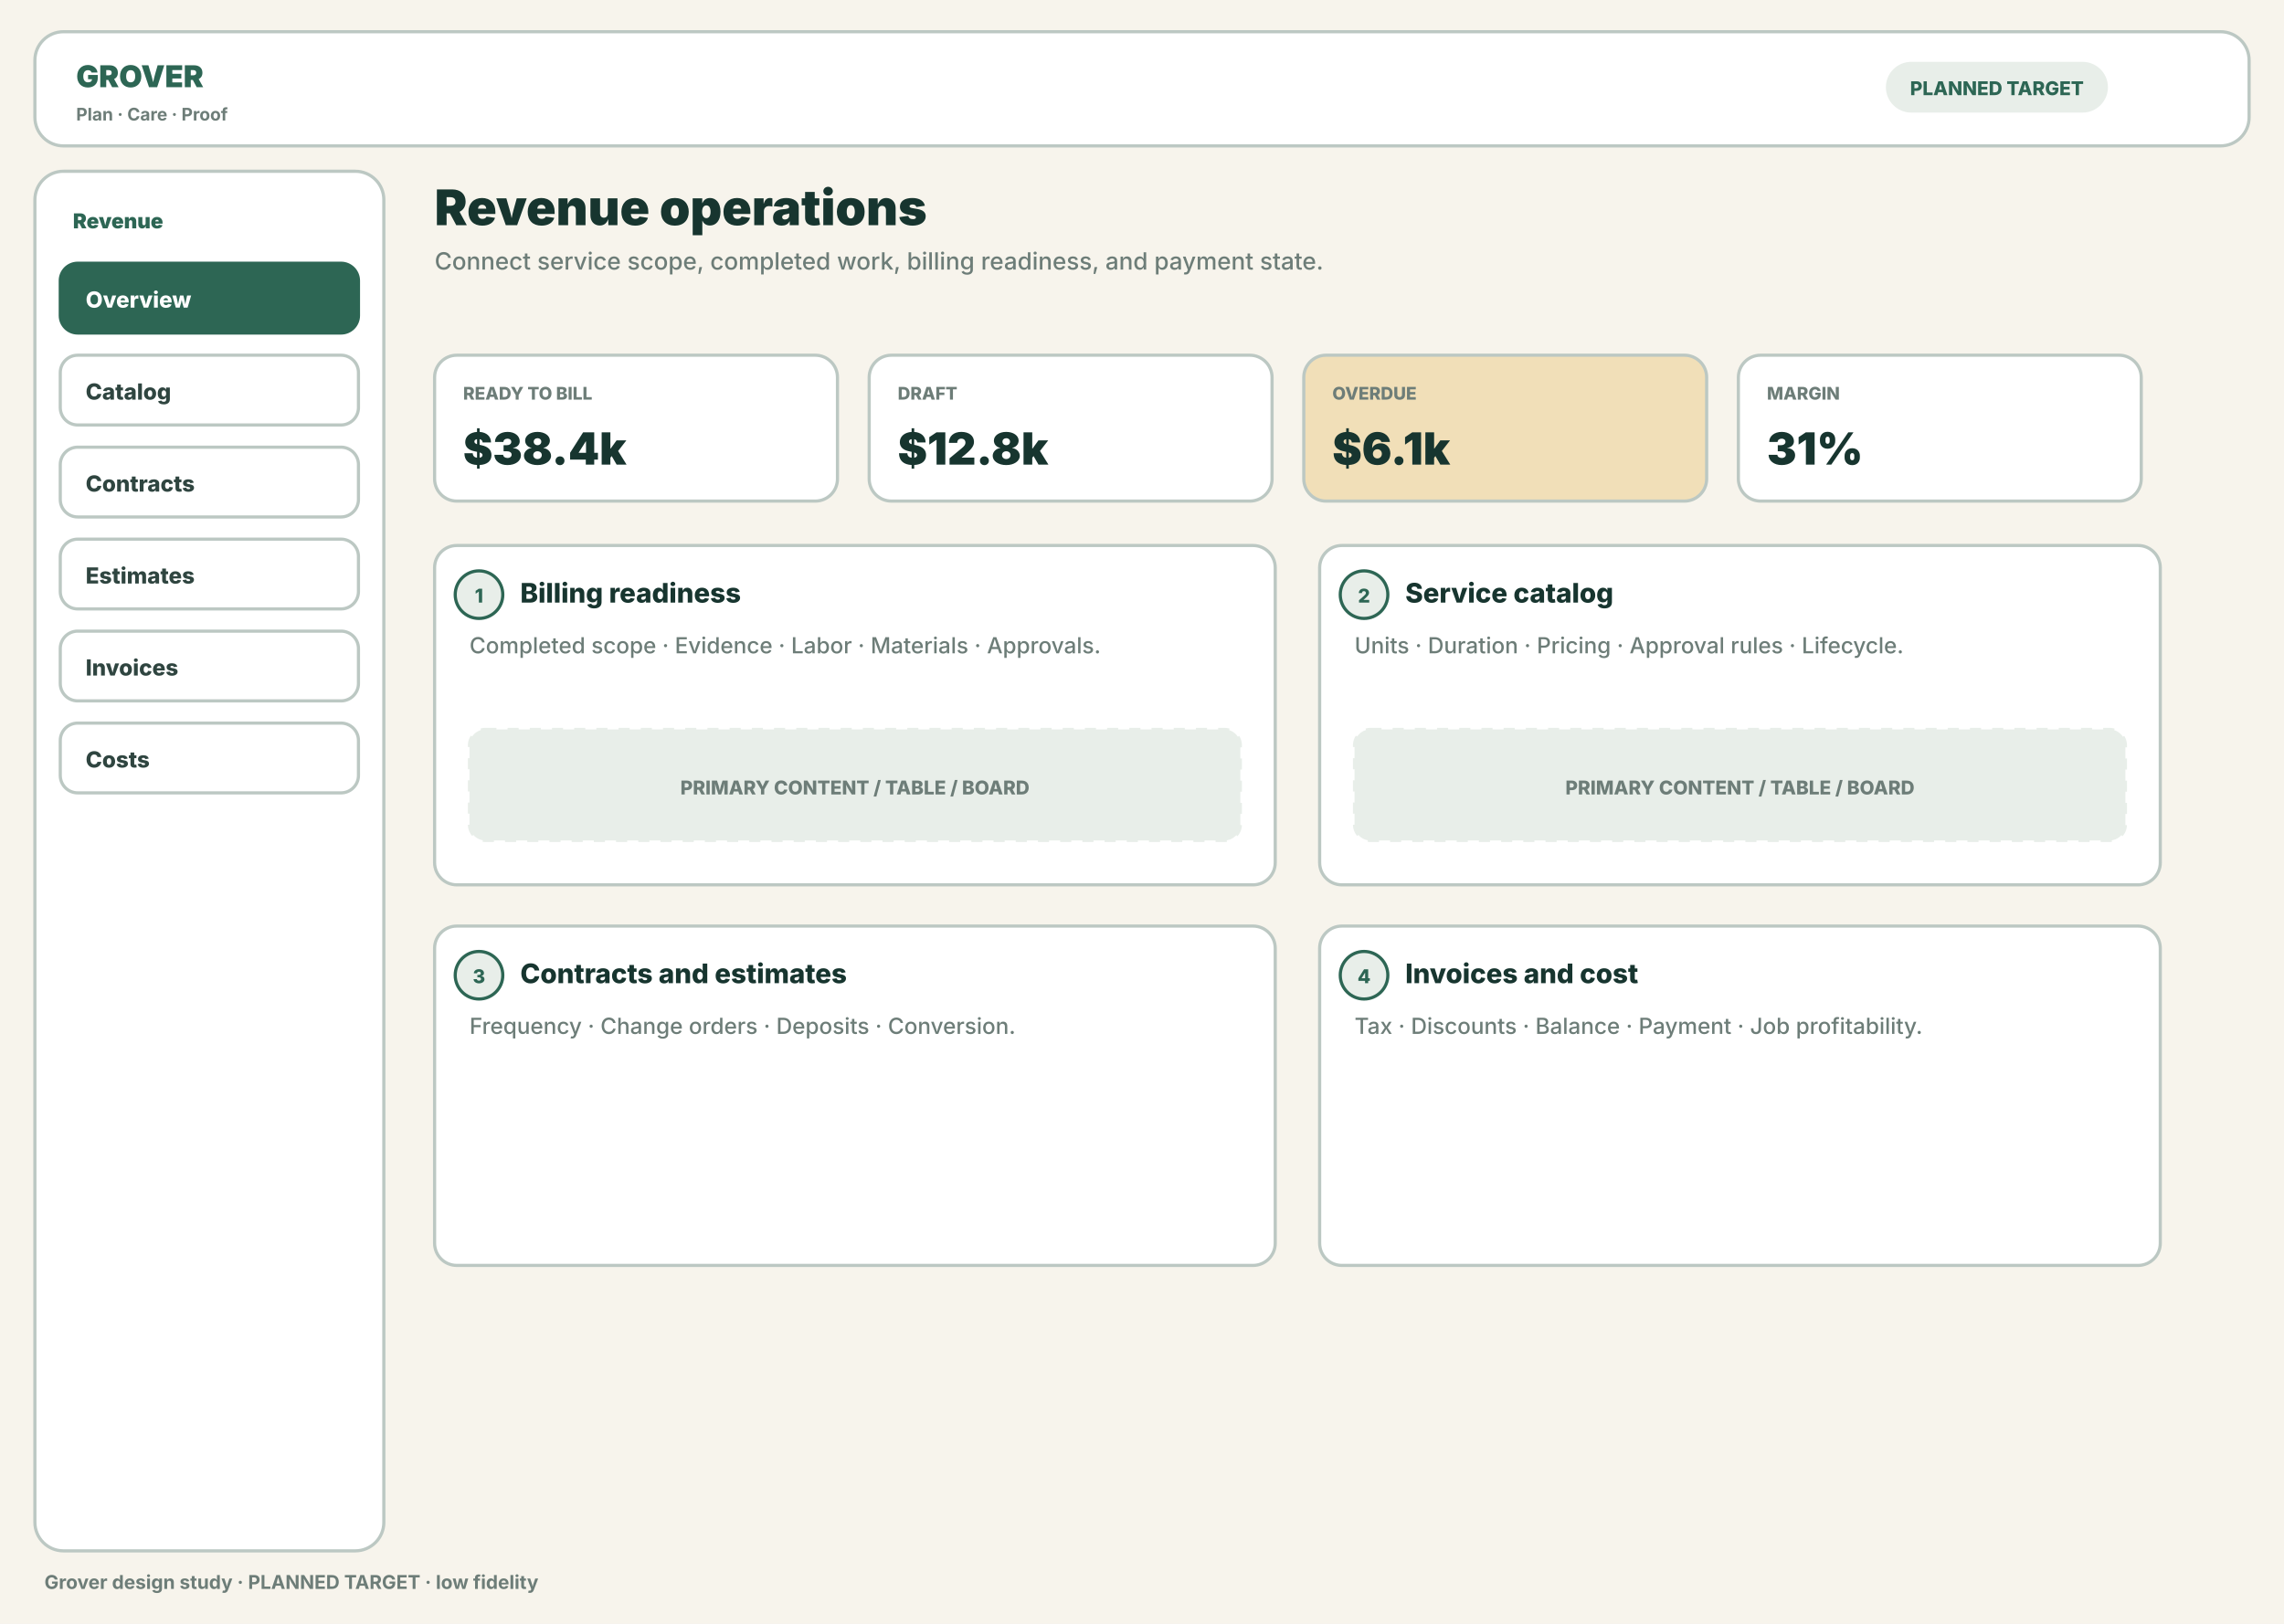
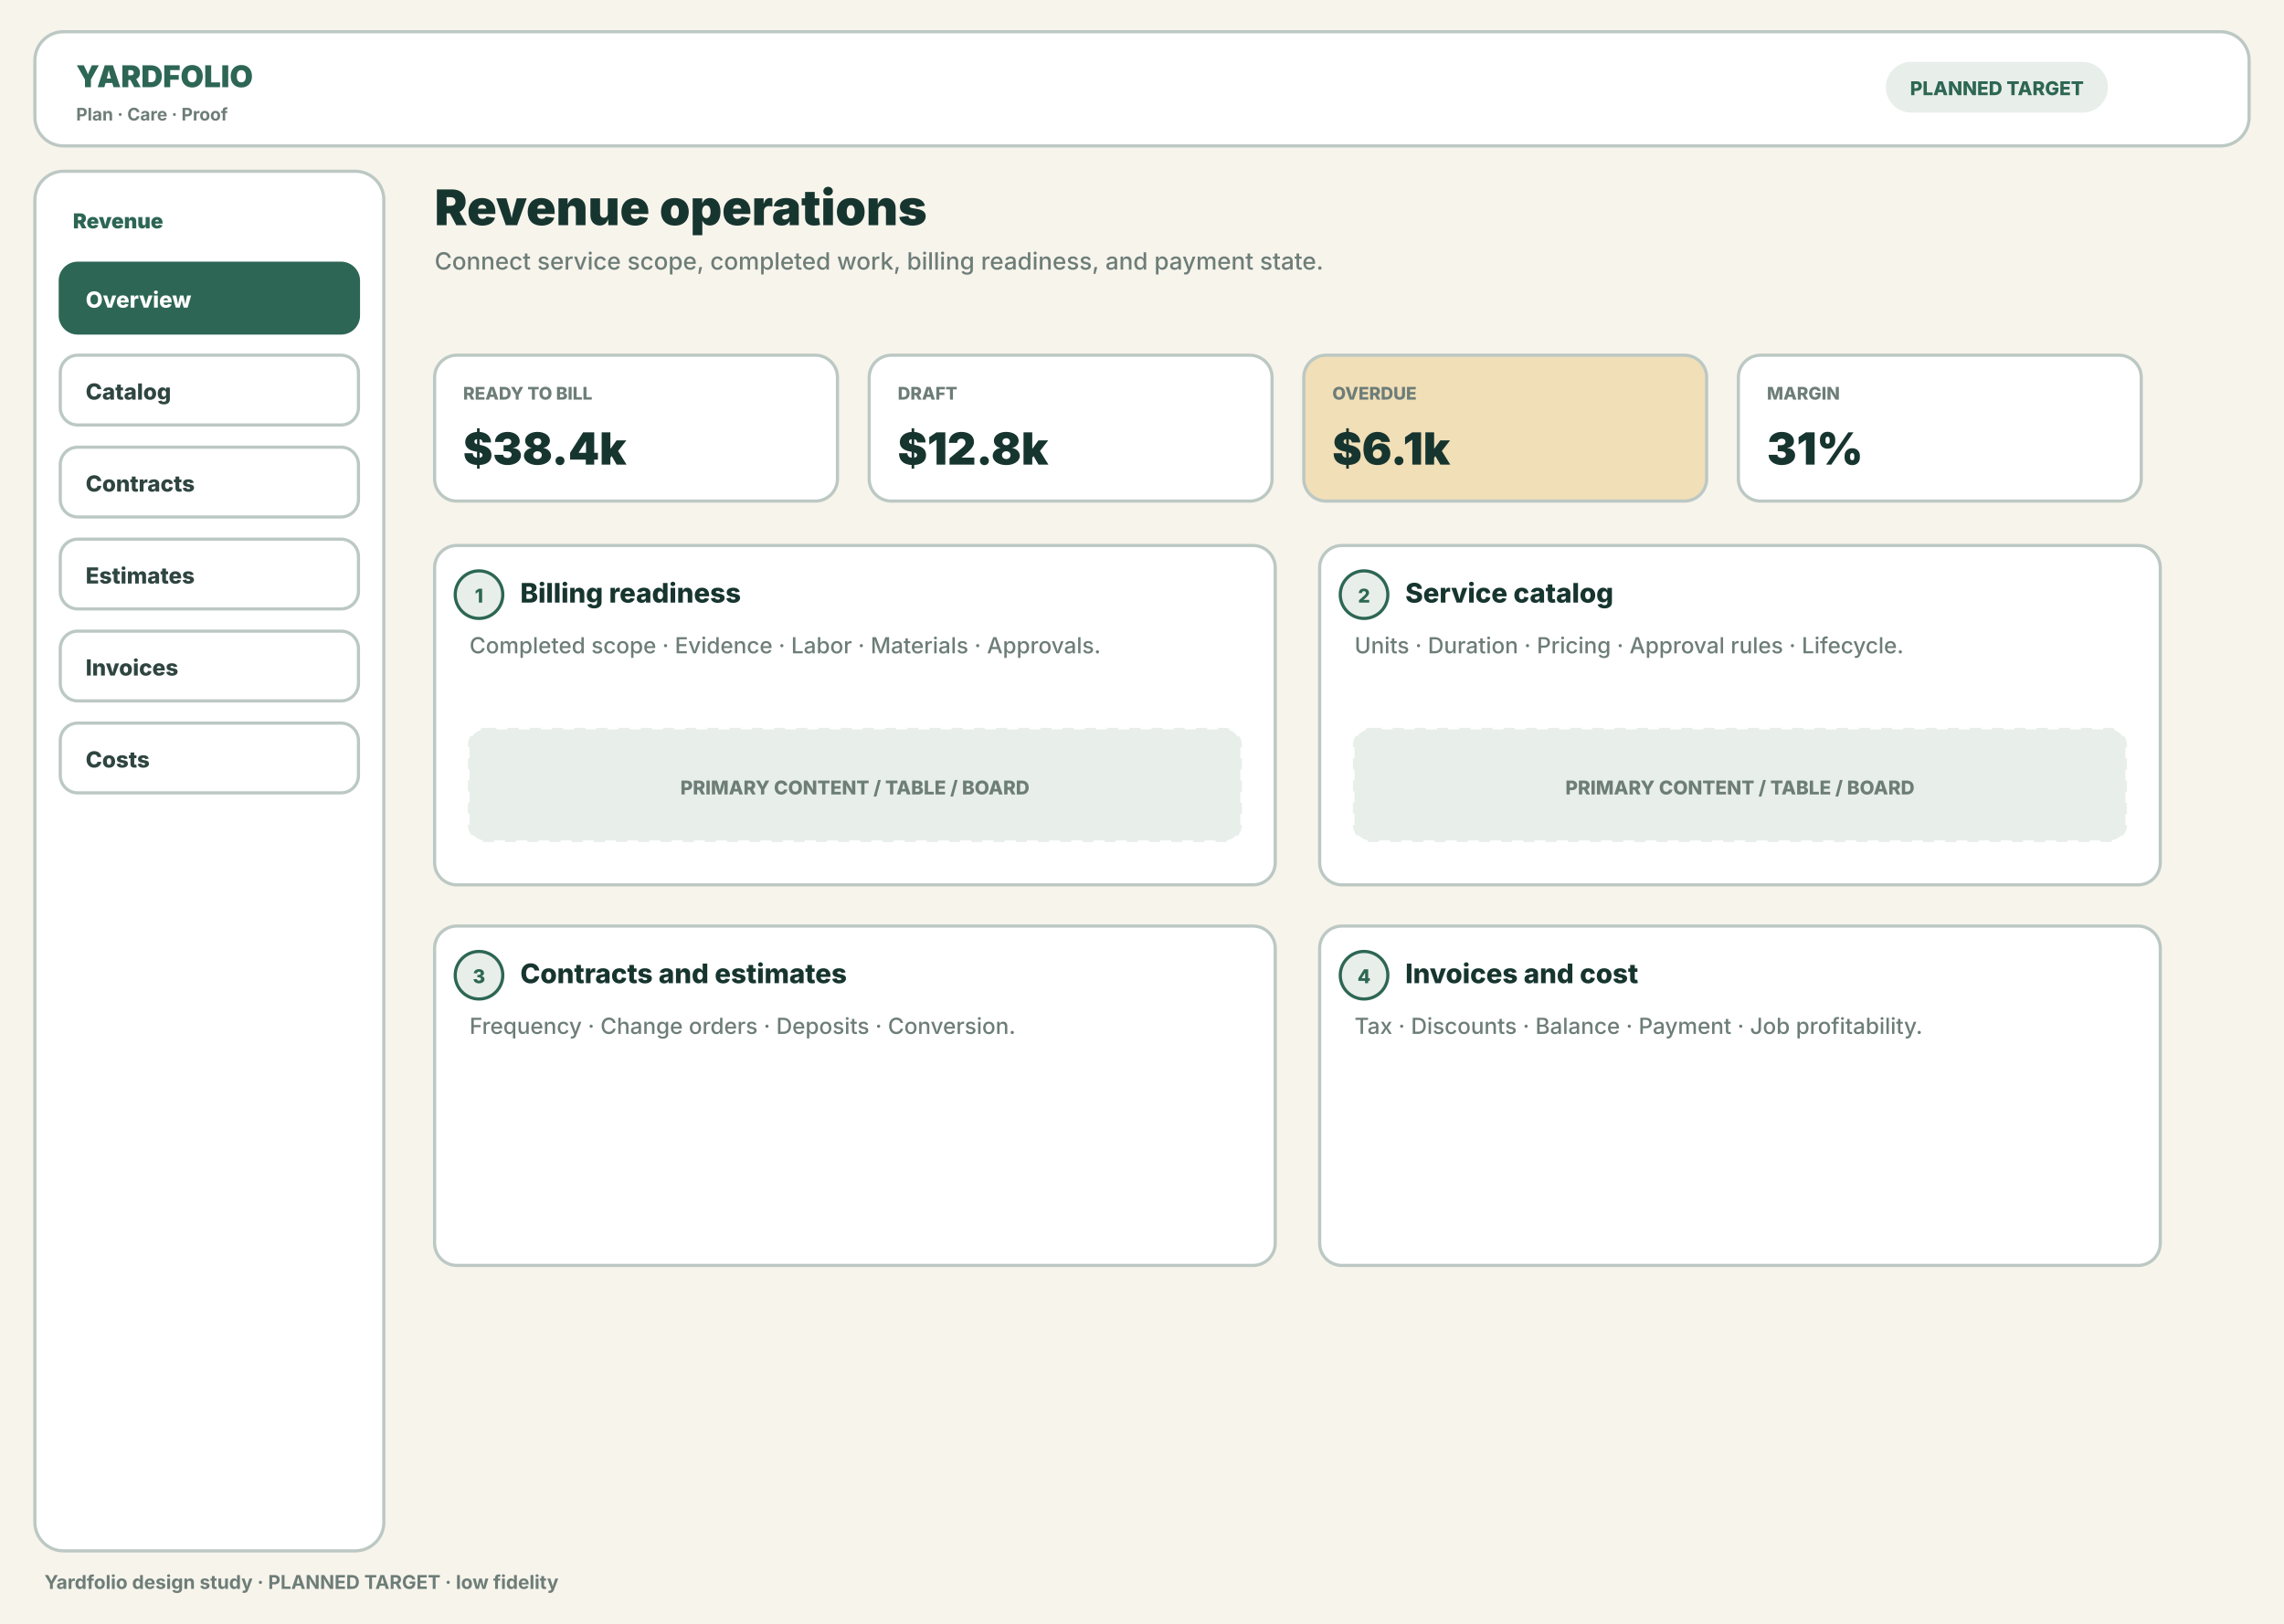
<svg xmlns="http://www.w3.org/2000/svg" width="1440" height="1024" viewBox="0 0 1440 1024" role="img" aria-labelledby="title desc">
  <rect width="1440" height="1024" fill="#f7f4ec" />
  <rect x="22" y="20" width="1396" height="72" rx="18" fill="#ffffff" stroke="#bcc8c3" stroke-width="2" />
-   <text x="48" y="55" font-family="Inter, Arial, sans-serif" font-size="19" font-weight="900" fill="#2d6654" text-anchor="start">GROVER</text>
+   <text x="48" y="55" font-family="Inter, Arial, sans-serif" font-size="19" font-weight="900" fill="#2d6654" text-anchor="start">YARDFOLIO</text>
  <text x="48" y="76" font-family="Inter, Arial, sans-serif" font-size="11" font-weight="700" fill="#6d7d78" text-anchor="start">Plan · Care · Proof</text>
  <rect x="1190" y="40" width="138" height="30" rx="15" fill="#e8eee9" stroke="#e8eee9" stroke-width="2" />
  <text x="1259" y="60" font-family="Inter, Arial, sans-serif" font-size="12" font-weight="800" fill="#2d6654" text-anchor="middle">PLANNED TARGET</text>
  <rect x="22" y="108" width="220" height="870" rx="18" fill="#ffffff" stroke="#bcc8c3" stroke-width="2" />
  <text x="46" y="144" font-family="Inter, Arial, sans-serif" font-size="13" font-weight="900" fill="#2d6654" text-anchor="start">Revenue</text>
  <rect x="38" y="166" width="188" height="44" rx="11" fill="#2d6654" stroke="#2d6654" stroke-width="2" />
  <text x="54" y="194" font-family="Inter, Arial, sans-serif" font-size="14" font-weight="800" fill="#ffffff" text-anchor="start">Overview</text>
  <rect x="38" y="224" width="188" height="44" rx="11" fill="#ffffff" stroke="#bcc8c3" stroke-width="2" />
  <text x="54" y="252" font-family="Inter, Arial, sans-serif" font-size="14" font-weight="800" fill="#2f4540" text-anchor="start">Catalog</text>
  <rect x="38" y="282" width="188" height="44" rx="11" fill="#ffffff" stroke="#bcc8c3" stroke-width="2" />
  <text x="54" y="310" font-family="Inter, Arial, sans-serif" font-size="14" font-weight="800" fill="#2f4540" text-anchor="start">Contracts</text>
  <rect x="38" y="340" width="188" height="44" rx="11" fill="#ffffff" stroke="#bcc8c3" stroke-width="2" />
  <text x="54" y="368" font-family="Inter, Arial, sans-serif" font-size="14" font-weight="800" fill="#2f4540" text-anchor="start">Estimates</text>
  <rect x="38" y="398" width="188" height="44" rx="11" fill="#ffffff" stroke="#bcc8c3" stroke-width="2" />
  <text x="54" y="426" font-family="Inter, Arial, sans-serif" font-size="14" font-weight="800" fill="#2f4540" text-anchor="start">Invoices</text>
  <rect x="38" y="456" width="188" height="44" rx="11" fill="#ffffff" stroke="#bcc8c3" stroke-width="2" />
  <text x="54" y="484" font-family="Inter, Arial, sans-serif" font-size="14" font-weight="800" fill="#2f4540" text-anchor="start">Costs</text>
  <text x="274" y="142" font-family="Inter, Arial, sans-serif" font-size="31" font-weight="900" fill="#17352f" text-anchor="start">Revenue operations</text>
  <text x="274" y="170" font-family="Inter, Arial, sans-serif" font-size="15" font-weight="500" fill="#6d7d78" text-anchor="start">Connect service scope, completed work, billing readiness, and payment state.</text>
  <rect x="274" y="224" width="254" height="92" rx="14" fill="#ffffff" stroke="#bcc8c3" stroke-width="2" />
  <text x="292" y="252" font-family="Inter, Arial, sans-serif" font-size="11" font-weight="800" fill="#6d7d78" text-anchor="start">READY TO BILL</text>
  <text x="292" y="293" font-family="Inter, Arial, sans-serif" font-size="28" font-weight="900" fill="#17352f" text-anchor="start">$38.4k</text>
  <rect x="548" y="224" width="254" height="92" rx="14" fill="#ffffff" stroke="#bcc8c3" stroke-width="2" />
  <text x="566" y="252" font-family="Inter, Arial, sans-serif" font-size="11" font-weight="800" fill="#6d7d78" text-anchor="start">DRAFT</text>
  <text x="566" y="293" font-family="Inter, Arial, sans-serif" font-size="28" font-weight="900" fill="#17352f" text-anchor="start">$12.8k</text>
  <rect x="822" y="224" width="254" height="92" rx="14" fill="#f1dfb8" stroke="#bcc8c3" stroke-width="2" />
  <text x="840" y="252" font-family="Inter, Arial, sans-serif" font-size="11" font-weight="800" fill="#6d7d78" text-anchor="start">OVERDUE</text>
  <text x="840" y="293" font-family="Inter, Arial, sans-serif" font-size="28" font-weight="900" fill="#17352f" text-anchor="start">$6.1k</text>
  <rect x="1096" y="224" width="254" height="92" rx="14" fill="#ffffff" stroke="#bcc8c3" stroke-width="2" />
  <text x="1114" y="252" font-family="Inter, Arial, sans-serif" font-size="11" font-weight="800" fill="#6d7d78" text-anchor="start">MARGIN</text>
  <text x="1114" y="293" font-family="Inter, Arial, sans-serif" font-size="28" font-weight="900" fill="#17352f" text-anchor="start">31%</text>
  <rect x="274" y="344" width="530" height="214" rx="14" fill="#ffffff" stroke="#bcc8c3" stroke-width="2" />
  <circle cx="302" cy="375" r="15" fill="#e8eee9" stroke="#2d6654" stroke-width="2" />
  <text x="302" y="380" font-family="Inter, Arial, sans-serif" font-size="12" font-weight="800" fill="#2d6654" text-anchor="middle">1</text>
  <text x="328" y="380" font-family="Inter, Arial, sans-serif" font-size="17" font-weight="800" fill="#17352f" text-anchor="start">Billing readiness</text>
  <text x="296" y="412" font-family="Inter, Arial, sans-serif" font-size="14" font-weight="500" fill="#6d7d78" text-anchor="start">Completed scope · Evidence · Labor · Materials · Approvals.</text>
  <rect x="296" y="460" width="486" height="70" rx="10" fill="#e8eee9" stroke="#e8eee9" stroke-width="2" stroke-dasharray="7 7" />
  <text x="539" y="501" font-family="Inter, Arial, sans-serif" font-size="12" font-weight="800" fill="#6d7d78" text-anchor="middle">PRIMARY CONTENT / TABLE / BOARD</text>
  <rect x="832" y="344" width="530" height="214" rx="14" fill="#ffffff" stroke="#bcc8c3" stroke-width="2" />
  <circle cx="860" cy="375" r="15" fill="#e8eee9" stroke="#2d6654" stroke-width="2" />
  <text x="860" y="380" font-family="Inter, Arial, sans-serif" font-size="12" font-weight="800" fill="#2d6654" text-anchor="middle">2</text>
  <text x="886" y="380" font-family="Inter, Arial, sans-serif" font-size="17" font-weight="800" fill="#17352f" text-anchor="start">Service catalog</text>
  <text x="854" y="412" font-family="Inter, Arial, sans-serif" font-size="14" font-weight="500" fill="#6d7d78" text-anchor="start">Units · Duration · Pricing · Approval rules · Lifecycle.</text>
  <rect x="854" y="460" width="486" height="70" rx="10" fill="#e8eee9" stroke="#e8eee9" stroke-width="2" stroke-dasharray="7 7" />
  <text x="1097" y="501" font-family="Inter, Arial, sans-serif" font-size="12" font-weight="800" fill="#6d7d78" text-anchor="middle">PRIMARY CONTENT / TABLE / BOARD</text>
  <rect x="274" y="584" width="530" height="214" rx="14" fill="#ffffff" stroke="#bcc8c3" stroke-width="2" />
  <circle cx="302" cy="615" r="15" fill="#e8eee9" stroke="#2d6654" stroke-width="2" />
  <text x="302" y="620" font-family="Inter, Arial, sans-serif" font-size="12" font-weight="800" fill="#2d6654" text-anchor="middle">3</text>
  <text x="328" y="620" font-family="Inter, Arial, sans-serif" font-size="17" font-weight="800" fill="#17352f" text-anchor="start">Contracts and estimates</text>
  <text x="296" y="652" font-family="Inter, Arial, sans-serif" font-size="14" font-weight="500" fill="#6d7d78" text-anchor="start">Frequency · Change orders · Deposits · Conversion.</text>
  <rect x="832" y="584" width="530" height="214" rx="14" fill="#ffffff" stroke="#bcc8c3" stroke-width="2" />
  <circle cx="860" cy="615" r="15" fill="#e8eee9" stroke="#2d6654" stroke-width="2" />
  <text x="860" y="620" font-family="Inter, Arial, sans-serif" font-size="12" font-weight="800" fill="#2d6654" text-anchor="middle">4</text>
  <text x="886" y="620" font-family="Inter, Arial, sans-serif" font-size="17" font-weight="800" fill="#17352f" text-anchor="start">Invoices and cost</text>
  <text x="854" y="652" font-family="Inter, Arial, sans-serif" font-size="14" font-weight="500" fill="#6d7d78" text-anchor="start">Tax · Discounts · Balance · Payment · Job profitability.</text>
-   <text x="28" y="1002" font-family="Inter, Arial, sans-serif" font-size="12" font-weight="700" fill="#6d7d78" text-anchor="start">Grover design study · PLANNED TARGET · low fidelity</text>
+   <text x="28" y="1002" font-family="Inter, Arial, sans-serif" font-size="12" font-weight="700" fill="#6d7d78" text-anchor="start">Yardfolio design study · PLANNED TARGET · low fidelity</text>
</svg>
